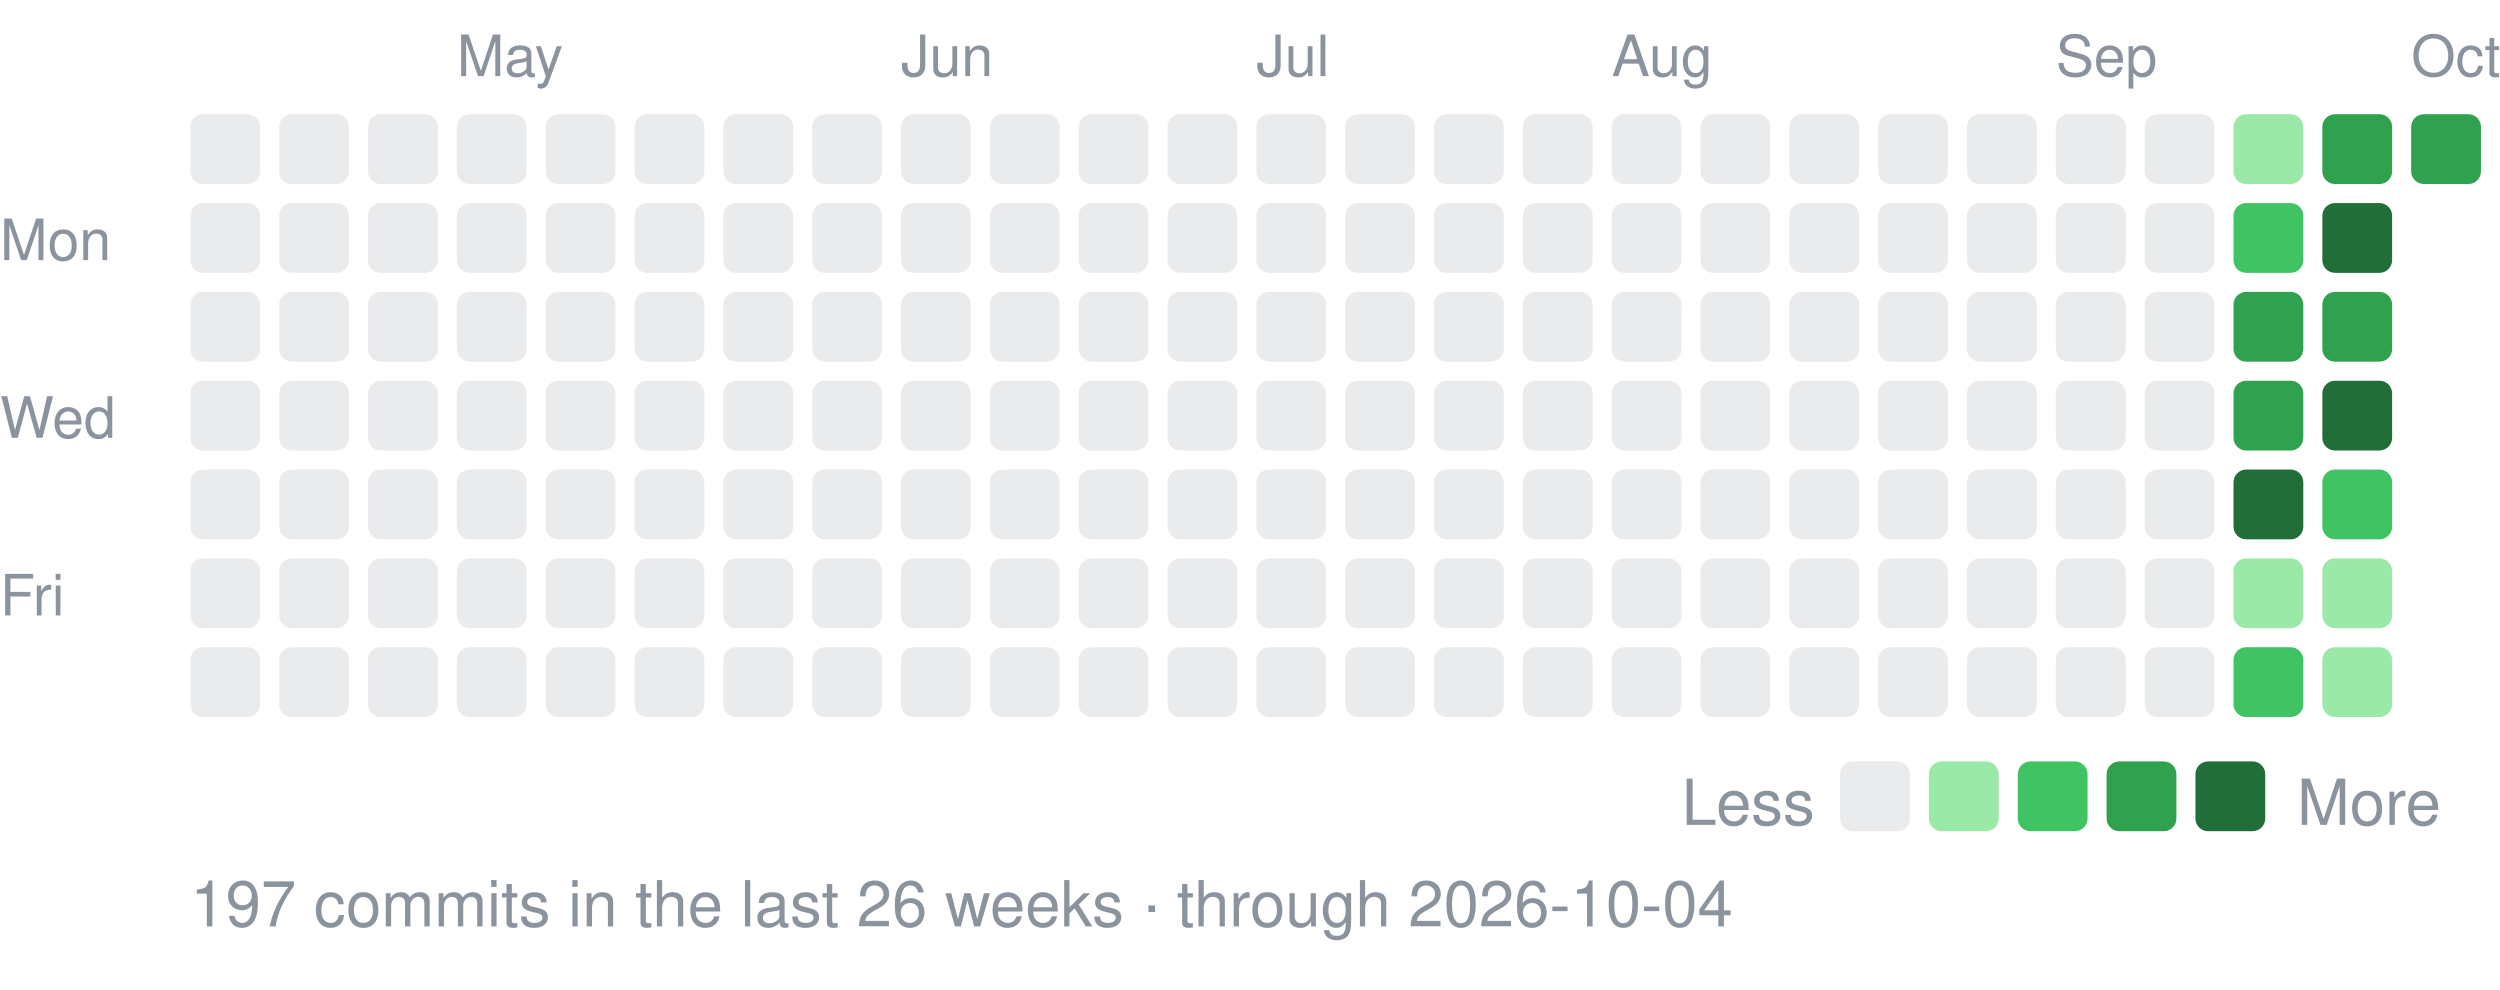
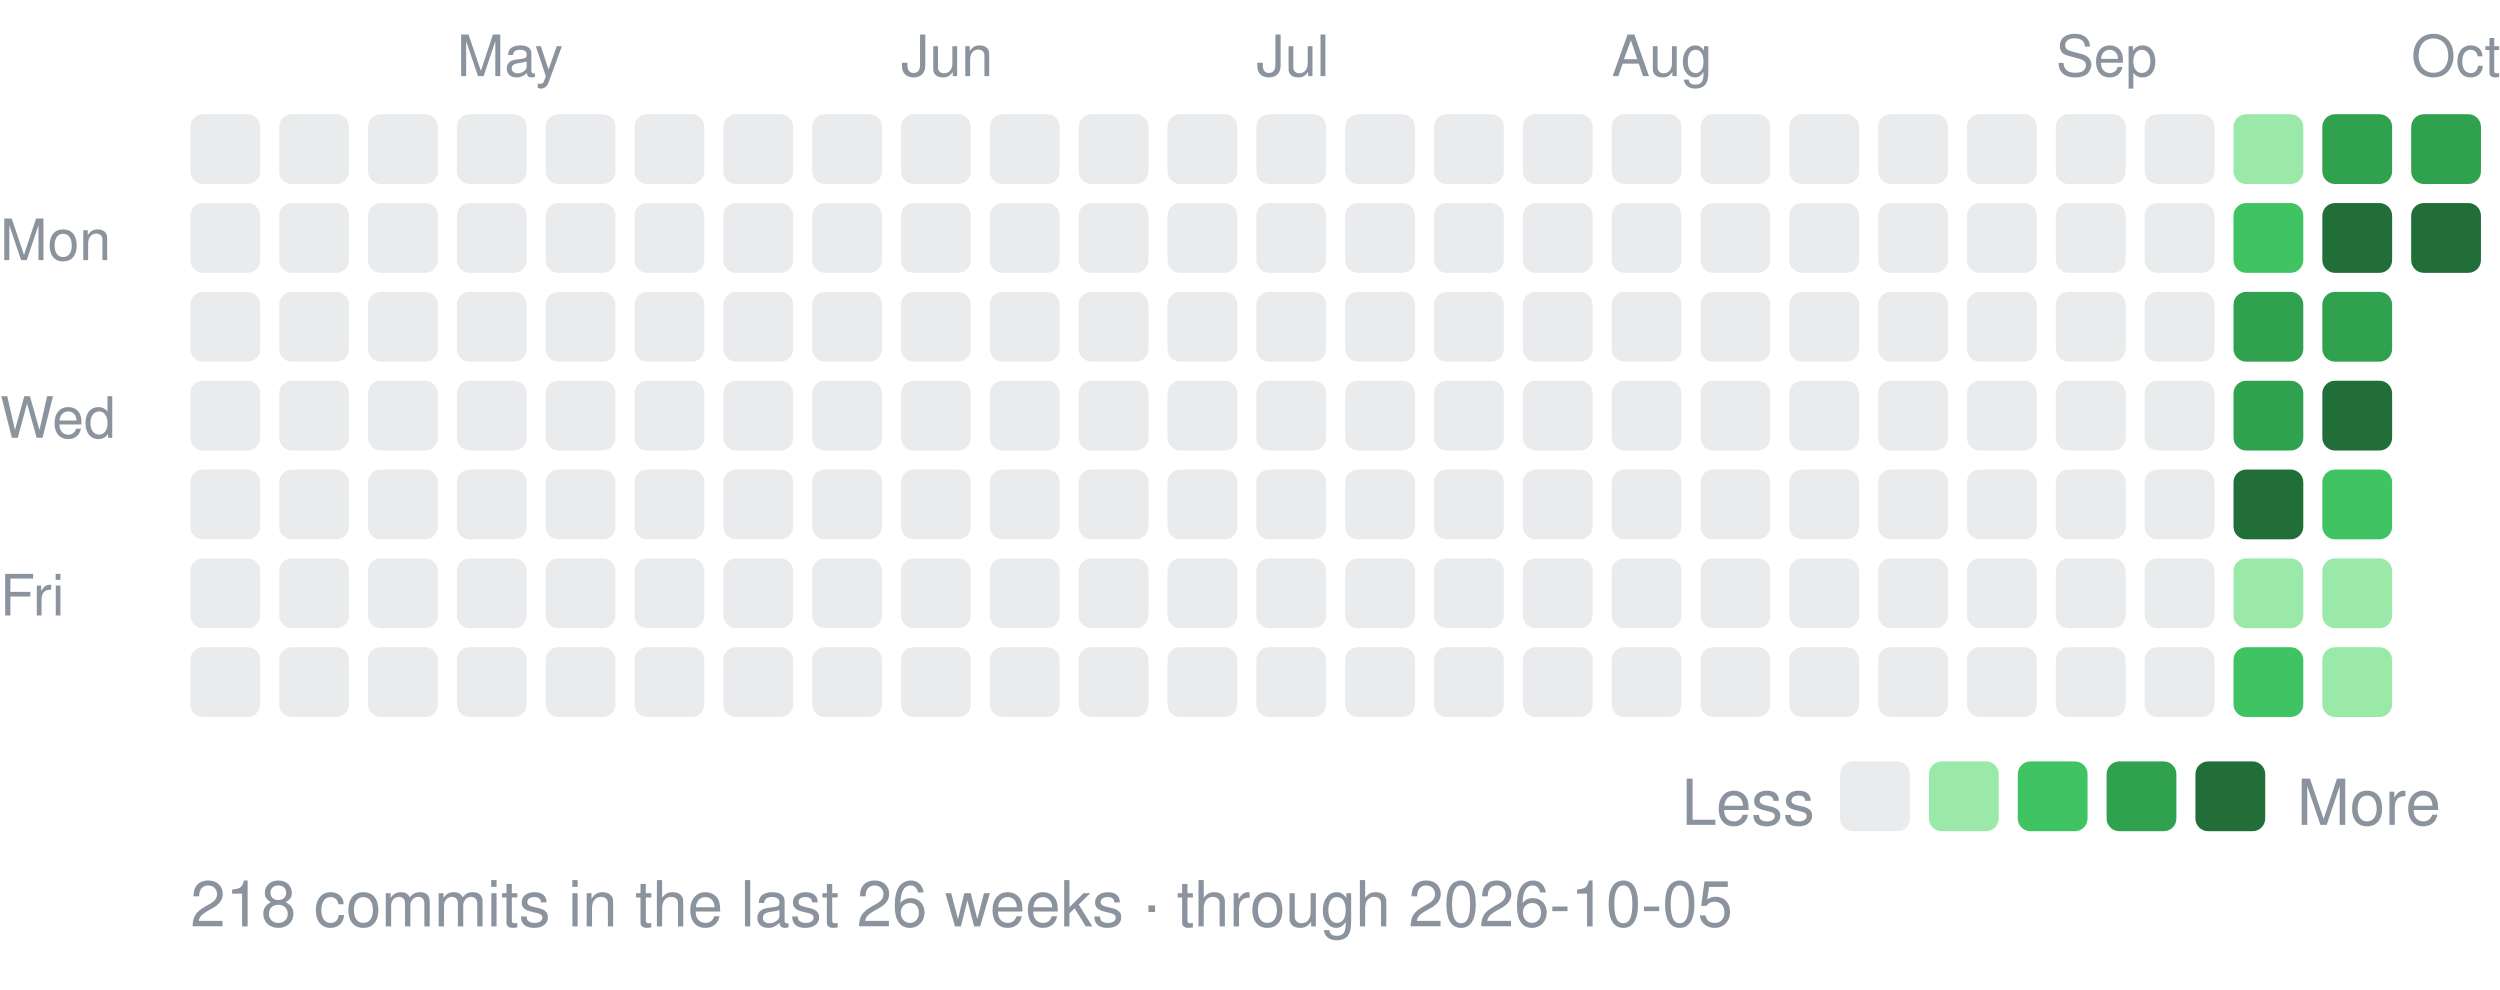
<svg xmlns="http://www.w3.org/2000/svg" width="394" height="156" viewBox="0 0 394 156" role="img">
  <g font-family="-apple-system,BlinkMacSystemFont,Segoe UI,Helvetica,Arial,PingFang SC,sans-serif" font-size="9" fill="#8b949e">
    <text x="72" y="12">May</text>
    <text x="142" y="12">Jun</text>
    <text x="198" y="12">Jul</text>
    <text x="254" y="12">Aug</text>
    <text x="324" y="12">Sep</text>
    <text x="380" y="12">Oct</text>
    <text x="0" y="41">Mon</text>
    <text x="0" y="69">Wed</text>
    <text x="0" y="97">Fri</text>
  </g>
  <rect x="30" y="18" width="11" height="11" rx="2" fill="rgba(139,148,158,0.18)" />
  <rect x="30" y="32" width="11" height="11" rx="2" fill="rgba(139,148,158,0.18)" />
  <rect x="30" y="46" width="11" height="11" rx="2" fill="rgba(139,148,158,0.18)" />
  <rect x="30" y="60" width="11" height="11" rx="2" fill="rgba(139,148,158,0.18)" />
  <rect x="30" y="74" width="11" height="11" rx="2" fill="rgba(139,148,158,0.18)" />
  <rect x="30" y="88" width="11" height="11" rx="2" fill="rgba(139,148,158,0.18)" />
  <rect x="30" y="102" width="11" height="11" rx="2" fill="rgba(139,148,158,0.18)" />
  <rect x="44" y="18" width="11" height="11" rx="2" fill="rgba(139,148,158,0.18)" />
  <rect x="44" y="32" width="11" height="11" rx="2" fill="rgba(139,148,158,0.18)" />
  <rect x="44" y="46" width="11" height="11" rx="2" fill="rgba(139,148,158,0.18)" />
  <rect x="44" y="60" width="11" height="11" rx="2" fill="rgba(139,148,158,0.18)" />
  <rect x="44" y="74" width="11" height="11" rx="2" fill="rgba(139,148,158,0.18)" />
  <rect x="44" y="88" width="11" height="11" rx="2" fill="rgba(139,148,158,0.18)" />
  <rect x="44" y="102" width="11" height="11" rx="2" fill="rgba(139,148,158,0.18)" />
  <rect x="58" y="18" width="11" height="11" rx="2" fill="rgba(139,148,158,0.18)" />
  <rect x="58" y="32" width="11" height="11" rx="2" fill="rgba(139,148,158,0.18)" />
  <rect x="58" y="46" width="11" height="11" rx="2" fill="rgba(139,148,158,0.18)" />
  <rect x="58" y="60" width="11" height="11" rx="2" fill="rgba(139,148,158,0.18)" />
  <rect x="58" y="74" width="11" height="11" rx="2" fill="rgba(139,148,158,0.18)" />
  <rect x="58" y="88" width="11" height="11" rx="2" fill="rgba(139,148,158,0.18)" />
  <rect x="58" y="102" width="11" height="11" rx="2" fill="rgba(139,148,158,0.18)" />
  <rect x="72" y="18" width="11" height="11" rx="2" fill="rgba(139,148,158,0.18)" />
  <rect x="72" y="32" width="11" height="11" rx="2" fill="rgba(139,148,158,0.18)" />
  <rect x="72" y="46" width="11" height="11" rx="2" fill="rgba(139,148,158,0.18)" />
  <rect x="72" y="60" width="11" height="11" rx="2" fill="rgba(139,148,158,0.18)" />
  <rect x="72" y="74" width="11" height="11" rx="2" fill="rgba(139,148,158,0.18)" />
  <rect x="72" y="88" width="11" height="11" rx="2" fill="rgba(139,148,158,0.18)" />
  <rect x="72" y="102" width="11" height="11" rx="2" fill="rgba(139,148,158,0.18)" />
  <rect x="86" y="18" width="11" height="11" rx="2" fill="rgba(139,148,158,0.18)" />
  <rect x="86" y="32" width="11" height="11" rx="2" fill="rgba(139,148,158,0.18)" />
  <rect x="86" y="46" width="11" height="11" rx="2" fill="rgba(139,148,158,0.18)" />
  <rect x="86" y="60" width="11" height="11" rx="2" fill="rgba(139,148,158,0.18)" />
  <rect x="86" y="74" width="11" height="11" rx="2" fill="rgba(139,148,158,0.18)" />
  <rect x="86" y="88" width="11" height="11" rx="2" fill="rgba(139,148,158,0.18)" />
  <rect x="86" y="102" width="11" height="11" rx="2" fill="rgba(139,148,158,0.18)" />
  <rect x="100" y="18" width="11" height="11" rx="2" fill="rgba(139,148,158,0.18)" />
  <rect x="100" y="32" width="11" height="11" rx="2" fill="rgba(139,148,158,0.18)" />
  <rect x="100" y="46" width="11" height="11" rx="2" fill="rgba(139,148,158,0.18)" />
  <rect x="100" y="60" width="11" height="11" rx="2" fill="rgba(139,148,158,0.18)" />
  <rect x="100" y="74" width="11" height="11" rx="2" fill="rgba(139,148,158,0.18)" />
  <rect x="100" y="88" width="11" height="11" rx="2" fill="rgba(139,148,158,0.18)" />
  <rect x="100" y="102" width="11" height="11" rx="2" fill="rgba(139,148,158,0.18)" />
  <rect x="114" y="18" width="11" height="11" rx="2" fill="rgba(139,148,158,0.18)" />
  <rect x="114" y="32" width="11" height="11" rx="2" fill="rgba(139,148,158,0.18)" />
  <rect x="114" y="46" width="11" height="11" rx="2" fill="rgba(139,148,158,0.18)" />
  <rect x="114" y="60" width="11" height="11" rx="2" fill="rgba(139,148,158,0.18)" />
  <rect x="114" y="74" width="11" height="11" rx="2" fill="rgba(139,148,158,0.18)" />
  <rect x="114" y="88" width="11" height="11" rx="2" fill="rgba(139,148,158,0.18)" />
  <rect x="114" y="102" width="11" height="11" rx="2" fill="rgba(139,148,158,0.18)" />
  <rect x="128" y="18" width="11" height="11" rx="2" fill="rgba(139,148,158,0.18)" />
  <rect x="128" y="32" width="11" height="11" rx="2" fill="rgba(139,148,158,0.18)" />
  <rect x="128" y="46" width="11" height="11" rx="2" fill="rgba(139,148,158,0.18)" />
  <rect x="128" y="60" width="11" height="11" rx="2" fill="rgba(139,148,158,0.18)" />
  <rect x="128" y="74" width="11" height="11" rx="2" fill="rgba(139,148,158,0.18)" />
  <rect x="128" y="88" width="11" height="11" rx="2" fill="rgba(139,148,158,0.18)" />
  <rect x="128" y="102" width="11" height="11" rx="2" fill="rgba(139,148,158,0.18)" />
  <rect x="142" y="18" width="11" height="11" rx="2" fill="rgba(139,148,158,0.18)" />
  <rect x="142" y="32" width="11" height="11" rx="2" fill="rgba(139,148,158,0.18)" />
  <rect x="142" y="46" width="11" height="11" rx="2" fill="rgba(139,148,158,0.18)" />
  <rect x="142" y="60" width="11" height="11" rx="2" fill="rgba(139,148,158,0.18)" />
  <rect x="142" y="74" width="11" height="11" rx="2" fill="rgba(139,148,158,0.18)" />
  <rect x="142" y="88" width="11" height="11" rx="2" fill="rgba(139,148,158,0.18)" />
  <rect x="142" y="102" width="11" height="11" rx="2" fill="rgba(139,148,158,0.18)" />
  <rect x="156" y="18" width="11" height="11" rx="2" fill="rgba(139,148,158,0.18)" />
  <rect x="156" y="32" width="11" height="11" rx="2" fill="rgba(139,148,158,0.18)" />
  <rect x="156" y="46" width="11" height="11" rx="2" fill="rgba(139,148,158,0.18)" />
  <rect x="156" y="60" width="11" height="11" rx="2" fill="rgba(139,148,158,0.18)" />
  <rect x="156" y="74" width="11" height="11" rx="2" fill="rgba(139,148,158,0.18)" />
  <rect x="156" y="88" width="11" height="11" rx="2" fill="rgba(139,148,158,0.18)" />
  <rect x="156" y="102" width="11" height="11" rx="2" fill="rgba(139,148,158,0.18)" />
  <rect x="170" y="18" width="11" height="11" rx="2" fill="rgba(139,148,158,0.18)" />
  <rect x="170" y="32" width="11" height="11" rx="2" fill="rgba(139,148,158,0.18)" />
  <rect x="170" y="46" width="11" height="11" rx="2" fill="rgba(139,148,158,0.18)" />
  <rect x="170" y="60" width="11" height="11" rx="2" fill="rgba(139,148,158,0.18)" />
  <rect x="170" y="74" width="11" height="11" rx="2" fill="rgba(139,148,158,0.18)" />
  <rect x="170" y="88" width="11" height="11" rx="2" fill="rgba(139,148,158,0.18)" />
  <rect x="170" y="102" width="11" height="11" rx="2" fill="rgba(139,148,158,0.18)" />
  <rect x="184" y="18" width="11" height="11" rx="2" fill="rgba(139,148,158,0.18)" />
  <rect x="184" y="32" width="11" height="11" rx="2" fill="rgba(139,148,158,0.18)" />
  <rect x="184" y="46" width="11" height="11" rx="2" fill="rgba(139,148,158,0.18)" />
  <rect x="184" y="60" width="11" height="11" rx="2" fill="rgba(139,148,158,0.18)" />
  <rect x="184" y="74" width="11" height="11" rx="2" fill="rgba(139,148,158,0.18)" />
  <rect x="184" y="88" width="11" height="11" rx="2" fill="rgba(139,148,158,0.18)" />
  <rect x="184" y="102" width="11" height="11" rx="2" fill="rgba(139,148,158,0.18)" />
  <rect x="198" y="18" width="11" height="11" rx="2" fill="rgba(139,148,158,0.18)" />
  <rect x="198" y="32" width="11" height="11" rx="2" fill="rgba(139,148,158,0.18)" />
  <rect x="198" y="46" width="11" height="11" rx="2" fill="rgba(139,148,158,0.18)" />
  <rect x="198" y="60" width="11" height="11" rx="2" fill="rgba(139,148,158,0.18)" />
  <rect x="198" y="74" width="11" height="11" rx="2" fill="rgba(139,148,158,0.18)" />
  <rect x="198" y="88" width="11" height="11" rx="2" fill="rgba(139,148,158,0.18)" />
  <rect x="198" y="102" width="11" height="11" rx="2" fill="rgba(139,148,158,0.18)" />
  <rect x="212" y="18" width="11" height="11" rx="2" fill="rgba(139,148,158,0.18)" />
  <rect x="212" y="32" width="11" height="11" rx="2" fill="rgba(139,148,158,0.18)" />
  <rect x="212" y="46" width="11" height="11" rx="2" fill="rgba(139,148,158,0.18)" />
  <rect x="212" y="60" width="11" height="11" rx="2" fill="rgba(139,148,158,0.18)" />
  <rect x="212" y="74" width="11" height="11" rx="2" fill="rgba(139,148,158,0.18)" />
  <rect x="212" y="88" width="11" height="11" rx="2" fill="rgba(139,148,158,0.18)" />
  <rect x="212" y="102" width="11" height="11" rx="2" fill="rgba(139,148,158,0.18)" />
  <rect x="226" y="18" width="11" height="11" rx="2" fill="rgba(139,148,158,0.18)" />
  <rect x="226" y="32" width="11" height="11" rx="2" fill="rgba(139,148,158,0.18)" />
  <rect x="226" y="46" width="11" height="11" rx="2" fill="rgba(139,148,158,0.18)" />
  <rect x="226" y="60" width="11" height="11" rx="2" fill="rgba(139,148,158,0.18)" />
  <rect x="226" y="74" width="11" height="11" rx="2" fill="rgba(139,148,158,0.18)" />
  <rect x="226" y="88" width="11" height="11" rx="2" fill="rgba(139,148,158,0.18)" />
  <rect x="226" y="102" width="11" height="11" rx="2" fill="rgba(139,148,158,0.18)" />
  <rect x="240" y="18" width="11" height="11" rx="2" fill="rgba(139,148,158,0.18)" />
  <rect x="240" y="32" width="11" height="11" rx="2" fill="rgba(139,148,158,0.18)" />
  <rect x="240" y="46" width="11" height="11" rx="2" fill="rgba(139,148,158,0.18)" />
  <rect x="240" y="60" width="11" height="11" rx="2" fill="rgba(139,148,158,0.18)" />
  <rect x="240" y="74" width="11" height="11" rx="2" fill="rgba(139,148,158,0.18)" />
  <rect x="240" y="88" width="11" height="11" rx="2" fill="rgba(139,148,158,0.18)" />
  <rect x="240" y="102" width="11" height="11" rx="2" fill="rgba(139,148,158,0.18)" />
  <rect x="254" y="18" width="11" height="11" rx="2" fill="rgba(139,148,158,0.18)" />
  <rect x="254" y="32" width="11" height="11" rx="2" fill="rgba(139,148,158,0.18)" />
  <rect x="254" y="46" width="11" height="11" rx="2" fill="rgba(139,148,158,0.18)" />
  <rect x="254" y="60" width="11" height="11" rx="2" fill="rgba(139,148,158,0.18)" />
  <rect x="254" y="74" width="11" height="11" rx="2" fill="rgba(139,148,158,0.18)" />
  <rect x="254" y="88" width="11" height="11" rx="2" fill="rgba(139,148,158,0.18)" />
  <rect x="254" y="102" width="11" height="11" rx="2" fill="rgba(139,148,158,0.18)" />
  <rect x="268" y="18" width="11" height="11" rx="2" fill="rgba(139,148,158,0.18)" />
  <rect x="268" y="32" width="11" height="11" rx="2" fill="rgba(139,148,158,0.18)" />
  <rect x="268" y="46" width="11" height="11" rx="2" fill="rgba(139,148,158,0.18)" />
  <rect x="268" y="60" width="11" height="11" rx="2" fill="rgba(139,148,158,0.18)" />
  <rect x="268" y="74" width="11" height="11" rx="2" fill="rgba(139,148,158,0.18)" />
  <rect x="268" y="88" width="11" height="11" rx="2" fill="rgba(139,148,158,0.18)" />
  <rect x="268" y="102" width="11" height="11" rx="2" fill="rgba(139,148,158,0.18)" />
  <rect x="282" y="18" width="11" height="11" rx="2" fill="rgba(139,148,158,0.18)" />
  <rect x="282" y="32" width="11" height="11" rx="2" fill="rgba(139,148,158,0.18)" />
  <rect x="282" y="46" width="11" height="11" rx="2" fill="rgba(139,148,158,0.18)" />
  <rect x="282" y="60" width="11" height="11" rx="2" fill="rgba(139,148,158,0.18)" />
  <rect x="282" y="74" width="11" height="11" rx="2" fill="rgba(139,148,158,0.18)" />
  <rect x="282" y="88" width="11" height="11" rx="2" fill="rgba(139,148,158,0.18)" />
  <rect x="282" y="102" width="11" height="11" rx="2" fill="rgba(139,148,158,0.18)" />
  <rect x="296" y="18" width="11" height="11" rx="2" fill="rgba(139,148,158,0.18)" />
  <rect x="296" y="32" width="11" height="11" rx="2" fill="rgba(139,148,158,0.18)" />
  <rect x="296" y="46" width="11" height="11" rx="2" fill="rgba(139,148,158,0.18)" />
  <rect x="296" y="60" width="11" height="11" rx="2" fill="rgba(139,148,158,0.18)" />
  <rect x="296" y="74" width="11" height="11" rx="2" fill="rgba(139,148,158,0.18)" />
  <rect x="296" y="88" width="11" height="11" rx="2" fill="rgba(139,148,158,0.18)" />
  <rect x="296" y="102" width="11" height="11" rx="2" fill="rgba(139,148,158,0.18)" />
  <rect x="310" y="18" width="11" height="11" rx="2" fill="rgba(139,148,158,0.18)" />
  <rect x="310" y="32" width="11" height="11" rx="2" fill="rgba(139,148,158,0.18)" />
  <rect x="310" y="46" width="11" height="11" rx="2" fill="rgba(139,148,158,0.18)" />
  <rect x="310" y="60" width="11" height="11" rx="2" fill="rgba(139,148,158,0.18)" />
  <rect x="310" y="74" width="11" height="11" rx="2" fill="rgba(139,148,158,0.18)" />
  <rect x="310" y="88" width="11" height="11" rx="2" fill="rgba(139,148,158,0.18)" />
  <rect x="310" y="102" width="11" height="11" rx="2" fill="rgba(139,148,158,0.18)" />
  <rect x="324" y="18" width="11" height="11" rx="2" fill="rgba(139,148,158,0.18)" />
  <rect x="324" y="32" width="11" height="11" rx="2" fill="rgba(139,148,158,0.18)" />
  <rect x="324" y="46" width="11" height="11" rx="2" fill="rgba(139,148,158,0.18)" />
  <rect x="324" y="60" width="11" height="11" rx="2" fill="rgba(139,148,158,0.18)" />
  <rect x="324" y="74" width="11" height="11" rx="2" fill="rgba(139,148,158,0.18)" />
  <rect x="324" y="88" width="11" height="11" rx="2" fill="rgba(139,148,158,0.18)" />
  <rect x="324" y="102" width="11" height="11" rx="2" fill="rgba(139,148,158,0.18)" />
  <rect x="338" y="18" width="11" height="11" rx="2" fill="rgba(139,148,158,0.18)" />
  <rect x="338" y="32" width="11" height="11" rx="2" fill="rgba(139,148,158,0.18)" />
  <rect x="338" y="46" width="11" height="11" rx="2" fill="rgba(139,148,158,0.18)" />
  <rect x="338" y="60" width="11" height="11" rx="2" fill="rgba(139,148,158,0.18)" />
  <rect x="338" y="74" width="11" height="11" rx="2" fill="rgba(139,148,158,0.18)" />
  <rect x="338" y="88" width="11" height="11" rx="2" fill="rgba(139,148,158,0.18)" />
  <rect x="338" y="102" width="11" height="11" rx="2" fill="rgba(139,148,158,0.18)" />
  <rect x="352" y="18" width="11" height="11" rx="2" fill="#9be9a8" />
  <rect x="352" y="32" width="11" height="11" rx="2" fill="#40c463" />
  <rect x="352" y="46" width="11" height="11" rx="2" fill="#30a14e" />
  <rect x="352" y="60" width="11" height="11" rx="2" fill="#30a14e" />
  <rect x="352" y="74" width="11" height="11" rx="2" fill="#216e39" />
  <rect x="352" y="88" width="11" height="11" rx="2" fill="#9be9a8" />
  <rect x="352" y="102" width="11" height="11" rx="2" fill="#40c463" />
  <rect x="366" y="18" width="11" height="11" rx="2" fill="#30a14e" />
  <rect x="366" y="32" width="11" height="11" rx="2" fill="#216e39" />
  <rect x="366" y="46" width="11" height="11" rx="2" fill="#30a14e" />
  <rect x="366" y="60" width="11" height="11" rx="2" fill="#216e39" />
  <rect x="366" y="74" width="11" height="11" rx="2" fill="#40c463" />
  <rect x="366" y="88" width="11" height="11" rx="2" fill="#9be9a8" />
  <rect x="366" y="102" width="11" height="11" rx="2" fill="#9be9a8" />
  <rect x="380" y="18" width="11" height="11" rx="2" fill="#30a14e" />
+   <rect x="380" y="32" width="11" height="11" rx="2" fill="#216e39" />
  <g font-family="-apple-system,BlinkMacSystemFont,Segoe UI,Helvetica,Arial,PingFang SC,sans-serif" font-size="10" fill="#8b949e">
-     <text x="30" y="146">197 commits in the last 26 weeks · through 2026-10-04</text>
+     <text x="30" y="146">218 commits in the last 26 weeks · through 2026-10-05</text>
    <text x="286" y="130" text-anchor="end">Less</text>
    <rect x="290" y="120" width="11" height="11" rx="2" fill="rgba(139,148,158,0.18)" />
    <rect x="304" y="120" width="11" height="11" rx="2" fill="#9be9a8" />
    <rect x="318" y="120" width="11" height="11" rx="2" fill="#40c463" />
    <rect x="332" y="120" width="11" height="11" rx="2" fill="#30a14e" />
    <rect x="346" y="120" width="11" height="11" rx="2" fill="#216e39" />
    <text x="362" y="130">More</text>
  </g>
</svg>
